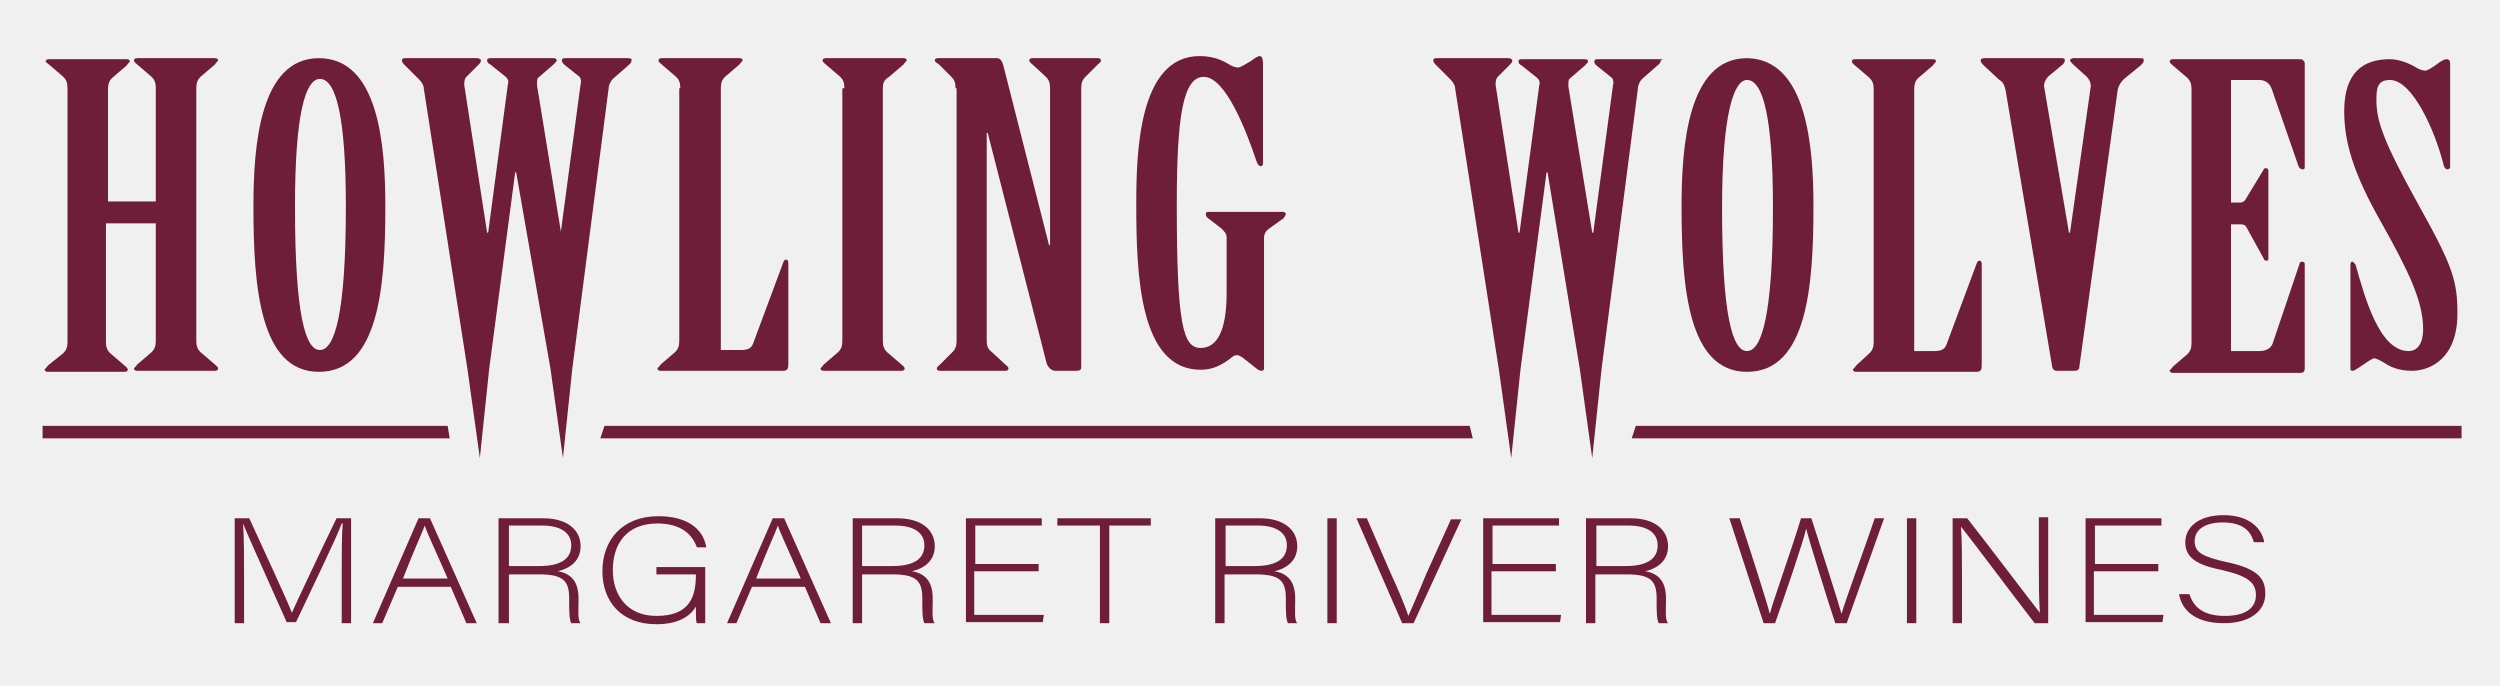
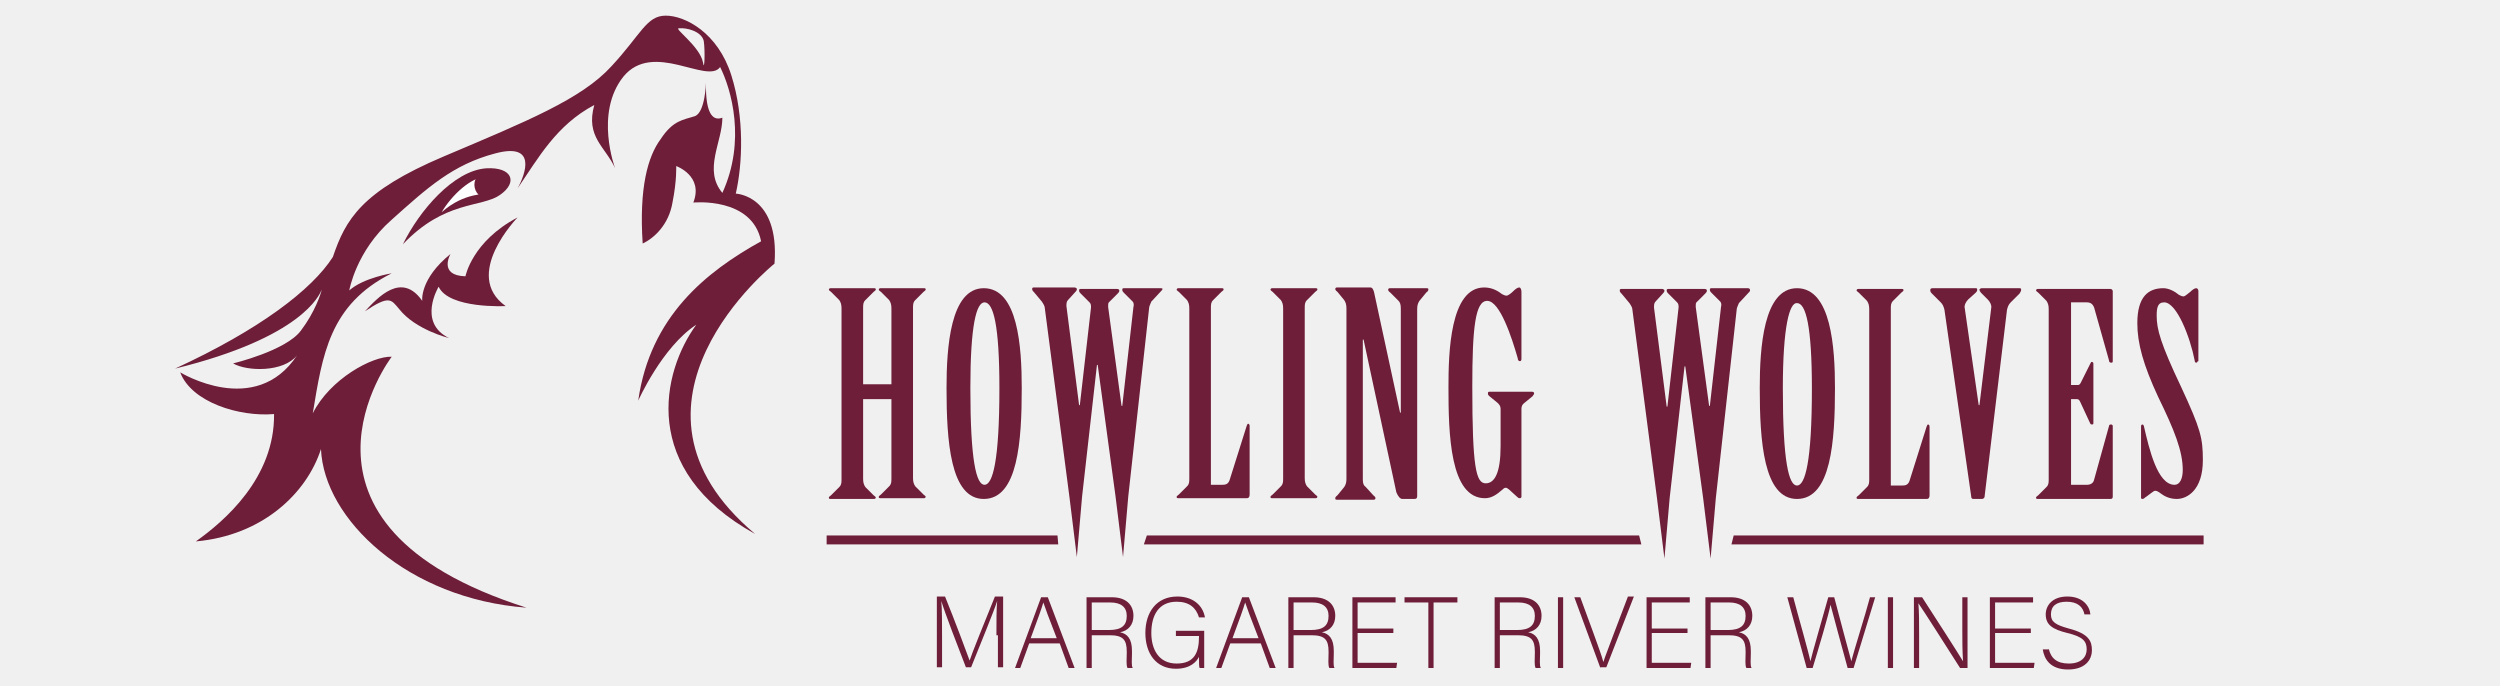
- <svg xmlns="http://www.w3.org/2000/svg" version="1.1" id="Layer_1" x="0px" y="0px" viewBox="0 0 240.7 66" style="enable-background:new 0 0 240.7 66;" xml:space="preserve">
+ <svg xmlns="http://www.w3.org/2000/svg" version="1.1" id="Layer_1" x="0px" y="0px" viewBox="0 0 335.7 92.1" style="enable-background:new 0 0 335.7 92.1;" xml:space="preserve">
  <style type="text/css">
	.st0{fill:#6E1E39;}
+ 	.st1{fill:#FFFFFF;}
</style>
  <g>
    <g>
-       <path class="st0" d="M32.9,55.3c0-2,0-3.9,0.1-4.9h-0.1c-0.5,1.4-2.9,6.3-4.4,9.5h-0.9c-1.1-2.5-3.6-8-4.2-9.5h0    c0.1,1.2,0.1,3.5,0.1,5.2V60h-0.9V49.9h1.4c1.6,3.5,3.7,8,4.1,9.1h0c0.3-0.7,2.7-5.8,4.3-9.1h1.4V60h-0.9V55.3z" />
-       <path class="st0" d="M38.3,56.5L36.8,60h-0.9l4.4-10.1h1.1L45.9,60h-1l-1.5-3.5H38.3z M43.1,55.7c-1.3-3-2-4.4-2.2-5.1h0    c-0.3,0.8-1.1,2.5-2.1,5.1H43.1z" />
-       <path class="st0" d="M49,55.2V60H48V49.9h4.3c2.3,0,3.6,1.1,3.6,2.7c0,1.3-0.9,2.1-2.2,2.4c1.2,0.2,2,0.9,2,2.6v0.4    c0,0.7-0.1,1.7,0.2,2h-0.9c-0.2-0.4-0.2-1.2-0.2-2.1v-0.3c0-1.7-0.6-2.3-2.9-2.3H49z M49,54.5h2.9c2.1,0,3.1-0.7,3.1-2    c0-1.2-1-1.9-2.8-1.9H49V54.5z" />
-       <path class="st0" d="M67.9,60h-0.8c-0.1-0.1-0.1-0.6-0.1-1.6c-0.4,0.7-1.4,1.7-3.8,1.7c-3.4,0-5.2-2.2-5.2-5.1    c0-3,1.9-5.3,5.4-5.3c2.6,0,4.3,1.1,4.6,3h-0.9c-0.5-1.4-1.7-2.3-3.8-2.3c-3,0-4.3,2-4.3,4.5c0,2.3,1.3,4.4,4.2,4.4    c3,0,3.8-1.6,3.8-3.9v-0.1h-3.8v-0.7h4.7V60z" />
-       <path class="st0" d="M72.4,56.5L70.9,60H70l4.4-10.1h1.1L80,60h-1l-1.5-3.5H72.4z M77.1,55.7c-1.3-3-2-4.4-2.2-5.1h0    c-0.3,0.8-1.1,2.5-2.1,5.1H77.1z" />
-       <path class="st0" d="M83,55.2V60h-0.9V49.9h4.3c2.3,0,3.6,1.1,3.6,2.7c0,1.3-0.9,2.1-2.2,2.4c1.2,0.2,2,0.9,2,2.6v0.4    c0,0.7-0.1,1.7,0.2,2H89c-0.2-0.4-0.2-1.2-0.2-2.1v-0.3c0-1.7-0.6-2.3-2.9-2.3H83z M83,54.5h2.9c2.1,0,3.1-0.7,3.1-2    c0-1.2-1-1.9-2.8-1.9H83V54.5z" />
-       <path class="st0" d="M99.9,55h-6.1v4.2h6.7l-0.1,0.7h-7.4V49.9h7.3v0.7h-6.4v3.7h6.1V55z" />
-       <path class="st0" d="M105.8,50.6h-4v-0.7h9v0.7h-4V60h-0.9V50.6z" />
-       <path class="st0" d="M117.9,55.2V60H117V49.9h4.3c2.3,0,3.6,1.1,3.6,2.7c0,1.3-0.9,2.1-2.2,2.4c1.2,0.2,2,0.9,2,2.6v0.4    c0,0.7-0.1,1.7,0.2,2h-0.9c-0.2-0.4-0.2-1.2-0.2-2.1v-0.3c0-1.7-0.6-2.3-2.9-2.3H117.9z M117.9,54.5h2.9c2.1,0,3.1-0.7,3.1-2    c0-1.2-1-1.9-2.8-1.9h-3.1V54.5z" />
-       <path class="st0" d="M128.7,49.9V60h-0.9V49.9H128.7z" />
-       <path class="st0" d="M135,60l-4.4-10.1h1l2.3,5.3c0.7,1.5,1.4,3.2,1.7,4.1h0c0.3-0.7,1.1-2.5,1.7-4l2.4-5.3h1L136.1,60H135z" />
-       <path class="st0" d="M149.7,55h-6.1v4.2h6.7l-0.1,0.7h-7.4V49.9h7.3v0.7h-6.4v3.7h6.1V55z" />
-       <path class="st0" d="M153.6,55.2V60h-0.9V49.9h4.3c2.3,0,3.6,1.1,3.6,2.7c0,1.3-0.9,2.1-2.2,2.4c1.2,0.2,2,0.9,2,2.6v0.4    c0,0.7-0.1,1.7,0.2,2h-0.9c-0.2-0.4-0.2-1.2-0.2-2.1v-0.3c0-1.7-0.6-2.3-2.9-2.3H153.6z M153.6,54.5h2.9c2.1,0,3.1-0.7,3.1-2    c0-1.2-1-1.9-2.8-1.9h-3.1V54.5z" />
-       <path class="st0" d="M169.8,60l-3.3-10.1h1c0.8,2.4,2.6,8,2.9,9.2h0c0.2-0.9,2.2-6.5,3-9.2h1c0.8,2.5,2.7,8.4,2.9,9.2h0    c0.4-1.4,2.4-6.8,3.2-9.2h0.9L177.8,60h-1.1c-0.8-2.4-2.6-8.2-2.8-9.1h0c-0.3,1.3-2.1,6.6-3,9.1H169.8z" />
-       <path class="st0" d="M184.5,49.9V60h-0.9V49.9H184.5z" />
-       <path class="st0" d="M188,60V49.9h1.4c1.9,2.4,6.2,8.1,7,9.1h0c-0.1-1.5-0.1-2.9-0.1-4.6v-4.6h0.9V60h-1.3    c-1.8-2.3-6.2-8.2-7.1-9.3h0c0.1,1.3,0.1,2.8,0.1,4.6V60H188z" />
-       <path class="st0" d="M207.7,55h-6.1v4.2h6.7l-0.1,0.7h-7.4V49.9h7.3v0.7h-6.4v3.7h6.1V55z" />
-       <path class="st0" d="M210.8,57.2c0.4,1.3,1.4,2.1,3.4,2.1c2.2,0,3-0.9,3-2c0-1.1-0.6-1.8-3.2-2.4c-2.5-0.5-3.6-1.2-3.6-2.7    c0-1.3,1.1-2.6,3.7-2.6c2.6,0,3.7,1.4,3.9,2.6h-1c-0.3-1.1-1.1-1.9-3-1.9c-1.7,0-2.7,0.7-2.7,1.8c0,1.1,0.8,1.5,3,2    c3.4,0.7,3.8,1.8,3.8,3.1c0,1.5-1.3,2.8-4,2.8c-3,0-4.1-1.5-4.3-2.8H210.8z" />
+       <g>
+         <path class="st0" d="M133.8,85.3c0-1.9,0-3.6,0.1-4.6h0c-0.4,1.3-2.3,5.9-3.5,8.9h-0.7c-0.9-2.3-2.9-7.5-3.3-8.9h0     c0.1,1.1,0.1,3.3,0.1,4.9v4h-0.7v-9.5h1.1c1.3,3.2,2.9,7.5,3.3,8.6h0c0.2-0.7,2.1-5.4,3.4-8.6h1.1v9.5h-0.7V85.3z" />
+         <path class="st0" d="M138.2,86.4l-1.2,3.3h-0.7l3.5-9.5h0.9l3.6,9.5h-0.8l-1.2-3.3H138.2z M141.9,85.7c-1.1-2.8-1.6-4.2-1.8-4.8     h0c-0.2,0.7-0.8,2.4-1.7,4.8H141.9z" />
+         <path class="st0" d="M146.6,85.3v4.4h-0.7v-9.5h3.4c1.9,0,2.9,1,2.9,2.5c0,1.2-0.7,2-1.8,2.2c1,0.2,1.6,0.9,1.6,2.5v0.4     c0,0.7-0.1,1.6,0.1,1.9h-0.7c-0.2-0.4-0.1-1.2-0.1-2v-0.2c0-1.6-0.5-2.2-2.3-2.2H146.6z M146.6,84.6h2.3c1.7,0,2.4-0.6,2.4-1.9     c0-1.2-0.8-1.8-2.2-1.8h-2.5V84.6z" />
+         <path class="st0" d="M161.7,89.7h-0.6c-0.1-0.1-0.1-0.6-0.1-1.5c-0.3,0.6-1.1,1.6-3.1,1.6c-2.7,0-4.1-2.1-4.1-4.8     c0-2.8,1.5-4.9,4.3-4.9c2,0,3.4,1.1,3.7,2.8H161c-0.4-1.3-1.3-2.1-3-2.1c-2.4,0-3.4,1.8-3.4,4.2c0,2.2,1,4.1,3.4,4.1     c2.4,0,3-1.5,3-3.6v-0.1h-3.1v-0.7h3.8V89.7z" />
+         <path class="st0" d="M165.2,86.4l-1.2,3.3h-0.7l3.5-9.5h0.9l3.6,9.5h-0.8l-1.2-3.3H165.2z M169,85.7c-1.1-2.8-1.6-4.2-1.8-4.8h0     c-0.2,0.7-0.8,2.4-1.7,4.8H169z" />
+         <path class="st0" d="M173.7,85.3v4.4h-0.7v-9.5h3.4c1.9,0,2.9,1,2.9,2.5c0,1.2-0.7,2-1.8,2.2c1,0.2,1.6,0.9,1.6,2.5v0.4     c0,0.7-0.1,1.6,0.1,1.9h-0.7c-0.2-0.4-0.1-1.2-0.1-2v-0.2c0-1.6-0.5-2.2-2.3-2.2H173.7z M173.7,84.6h2.3c1.7,0,2.4-0.6,2.4-1.9     c0-1.2-0.8-1.8-2.2-1.8h-2.5V84.6z" />
+         <path class="st0" d="M187.1,85h-4.8v4h5.3l-0.1,0.7h-5.9v-9.5h5.8v0.7h-5.1v3.5h4.8V85z" />
+         <path class="st0" d="M191.8,80.9h-3.2v-0.7h7.1v0.7h-3.2v8.8h-0.7V80.9z" />
+         <path class="st0" d="M201.4,85.3v4.4h-0.7v-9.5h3.4c1.9,0,2.9,1,2.9,2.5c0,1.2-0.7,2-1.8,2.2c1,0.2,1.6,0.9,1.6,2.5v0.4     c0,0.7-0.1,1.6,0.1,1.9h-0.7c-0.2-0.4-0.1-1.2-0.1-2v-0.2c0-1.6-0.5-2.2-2.3-2.2H201.4z M201.4,84.6h2.3c1.7,0,2.4-0.6,2.4-1.9     c0-1.2-0.8-1.8-2.2-1.8h-2.5V84.6z" />
+         <path class="st0" d="M209.9,80.2v9.5h-0.7v-9.5H209.9z" />
+         <path class="st0" d="M214.9,89.7l-3.5-9.5h0.8l1.8,4.9c0.5,1.4,1.1,3,1.3,3.8h0c0.2-0.7,0.9-2.4,1.4-3.8l1.9-5h0.8l-3.7,9.5     H214.9z" />
+         <path class="st0" d="M226.6,85h-4.8v4h5.3l-0.1,0.7h-5.9v-9.5h5.8v0.7h-5.1v3.5h4.8V85z" />
+         <path class="st0" d="M229.7,85.3v4.4h-0.7v-9.5h3.4c1.9,0,2.9,1,2.9,2.5c0,1.2-0.7,2-1.8,2.2c1,0.2,1.6,0.9,1.6,2.5v0.4     c0,0.7-0.1,1.6,0.1,1.9h-0.7c-0.2-0.4-0.1-1.2-0.1-2v-0.2c0-1.6-0.5-2.2-2.3-2.2H229.7z M229.7,84.6h2.3c1.7,0,2.4-0.6,2.4-1.9     c0-1.2-0.8-1.8-2.2-1.8h-2.5V84.6z" />
+         <path class="st0" d="M242.6,89.7l-2.6-9.5h0.8c0.6,2.3,2.1,7.5,2.3,8.6h0c0.2-0.9,1.7-6.1,2.4-8.6h0.8c0.6,2.3,2.1,7.9,2.3,8.6h0     c0.3-1.3,1.9-6.3,2.5-8.6h0.7l-2.9,9.5h-0.8c-0.6-2.2-2.1-7.7-2.3-8.5h0c-0.2,1.2-1.7,6.2-2.4,8.5H242.6z" />
+         <path class="st0" d="M254.2,80.2v9.5h-0.7v-9.5H254.2z" />
+         <path class="st0" d="M257,89.7v-9.5h1.1c1.5,2.3,4.9,7.6,5.5,8.6h0c-0.1-1.4-0.1-2.8-0.1-4.3v-4.3h0.7v9.5h-1     c-1.4-2.2-4.9-7.7-5.6-8.7h0c0.1,1.2,0.1,2.6,0.1,4.3v4.4H257z" />
+         <path class="st0" d="M272.7,85h-4.8v4h5.3l-0.1,0.7h-5.9v-9.5h5.8v0.7h-5.1v3.5h4.8V85z" />
+         <path class="st0" d="M275.1,87.1c0.3,1.3,1.1,2,2.7,2c1.7,0,2.4-0.9,2.4-1.9c0-1.1-0.5-1.7-2.6-2.2c-2-0.5-2.9-1.1-2.9-2.5     c0-1.2,0.9-2.4,2.9-2.4c2.1,0,3,1.3,3.1,2.4h-0.8c-0.2-1-0.9-1.7-2.4-1.7c-1.4,0-2.1,0.6-2.1,1.7c0,1,0.6,1.4,2.4,1.9     c2.7,0.7,3.1,1.7,3.1,2.9c0,1.4-1,2.6-3.2,2.6c-2.4,0-3.2-1.4-3.4-2.7H275.1z" />
+       </g>
+       <polygon class="st0" points="142.1,73.1 111,73.1 111,71.9 142,71.9   " />
+       <polygon class="st0" points="232.5,73.1 295.9,73.1 295.9,71.9 232.8,71.9   " />
+       <polygon class="st0" points="153.6,73.1 220.4,73.1 220.1,71.9 154,71.9   " />
+       <g>
+         <path class="st0" d="M119.7,51.6V41.4c0-0.5-0.1-0.8-0.3-1.1l-1.1-1.1c-0.1-0.1-0.3-0.2-0.3-0.3c0-0.1,0.1-0.2,0.2-0.2h5.9     c0.2,0,0.2,0.1,0.2,0.2c0,0.1-0.2,0.2-0.3,0.3l-1.1,1.1c-0.3,0.3-0.3,0.6-0.3,1.1v22.8c0,0.5,0.1,0.8,0.3,1.1l1.1,1.1     c0.1,0.1,0.3,0.2,0.3,0.3c0,0.1-0.1,0.2-0.2,0.2h-5.9c-0.2,0-0.2-0.1-0.2-0.2c0-0.1,0.2-0.2,0.3-0.3l1.1-1.1     c0.3-0.3,0.3-0.6,0.3-1.1V53.6h-3.8v10.7c0,0.5,0.1,0.8,0.3,1.1l1.1,1.1c0.1,0.1,0.3,0.2,0.3,0.3c0,0.1-0.1,0.2-0.2,0.2h-5.9     c-0.2,0-0.2-0.1-0.2-0.2c0-0.1,0.2-0.2,0.3-0.3l1.1-1.1c0.3-0.3,0.3-0.6,0.3-1.1V41.4c0-0.5-0.1-0.8-0.3-1.1l-1.1-1.1     c-0.1-0.1-0.3-0.2-0.3-0.3c0-0.1,0.1-0.2,0.2-0.2h5.9c0.2,0,0.2,0.1,0.2,0.2c0,0.1-0.2,0.2-0.3,0.3l-1.1,1.1     c-0.3,0.3-0.3,0.6-0.3,1.1v10.2H119.7z" />
+         <path class="st0" d="M137.2,52.1c0,7.1-0.5,14.9-5.1,14.9c-4.5,0-5-7.8-5-14.9c0-5.4,0.5-13.4,5-13.4     C136.7,38.7,137.2,46.6,137.2,52.1z M130.3,52.1c0,9.8,0.8,13,1.9,13c1.1,0,2-3.2,2-13c0-8.4-0.8-11.5-2-11.5     C131.1,40.6,130.3,43.7,130.3,52.1z" />
+         <path class="st0" d="M155.8,38.7H151c-0.2,0-0.3,0-0.3,0.2c0,0.2,0.1,0.3,0.2,0.4l1.2,1.2c0.1,0.1,0.2,0.4,0.1,0.7l-1.5,13.3     h-0.1l-1.8-13.3c0-0.3,0-0.5,0.1-0.6l1.2-1.2c0.2-0.2,0.2-0.3,0.2-0.4c0-0.1-0.1-0.2-0.3-0.2h-4.8c-0.2,0-0.3,0-0.3,0.2     c0,0.2,0.1,0.3,0.2,0.4l1.2,1.2c0.2,0.2,0.2,0.4,0.2,0.7L145,54.4h-0.1l-1.7-13.3c0-0.3,0-0.6,0.2-0.8l1-1.1     c0.2-0.2,0.2-0.3,0.2-0.4c0-0.1-0.2-0.2-0.3-0.2h-5.4c-0.2,0-0.3,0-0.3,0.2c0,0.2,0.1,0.3,0.3,0.5l1,1.2c0.2,0.3,0.4,0.6,0.4,0.9     l3.3,25.3l1,8.1l0.7-8.1l2-17.7h0.1l2.4,17.7l1,8.1l0.7-8.1l2.8-25.3c0-0.3,0.2-0.6,0.3-0.9l1.3-1.4c0.1-0.1,0.2-0.2,0.2-0.3     C156.1,38.7,156,38.7,155.8,38.7z" />
+         <path class="st0" d="M159.7,41.4c0-0.5-0.1-0.8-0.3-1.1l-1.1-1.1c-0.1-0.1-0.3-0.2-0.3-0.3c0-0.1,0.1-0.2,0.2-0.2h5.9     c0.2,0,0.2,0.1,0.2,0.2c0,0.1-0.2,0.2-0.3,0.3l-1.1,1.1c-0.3,0.3-0.3,0.6-0.3,1.1v23.7h1.5c0.5,0,0.8-0.1,1-0.6l2.3-7.3     c0.1-0.2,0.1-0.3,0.2-0.3c0.1,0,0.2,0.1,0.2,0.3v9.2c0,0.3-0.1,0.5-0.4,0.5h-9.2c-0.2,0-0.2-0.1-0.2-0.2c0-0.1,0.2-0.2,0.3-0.3     l1.1-1.1c0.3-0.3,0.3-0.6,0.3-1.1V41.4z" />
+         <path class="st0" d="M172.3,41.4c0-0.5-0.1-0.8-0.3-1.1l-1.1-1.1c-0.1-0.1-0.3-0.2-0.3-0.3c0-0.1,0.1-0.2,0.2-0.2h5.9     c0.2,0,0.2,0.1,0.2,0.2c0,0.1-0.2,0.2-0.3,0.3l-1.1,1.1c-0.3,0.3-0.3,0.6-0.3,1.1v22.8c0,0.5,0.1,0.8,0.3,1.1l1.1,1.1     c0.1,0.1,0.3,0.2,0.3,0.3c0,0.1-0.1,0.2-0.2,0.2h-5.9c-0.2,0-0.2-0.1-0.2-0.2c0-0.1,0.2-0.2,0.3-0.3l1.1-1.1     c0.3-0.3,0.3-0.6,0.3-1.1V41.4z" />
+         <path class="st0" d="M180.8,41.4c0-0.5-0.1-0.8-0.3-1.1l-0.9-1.1c-0.1-0.1-0.3-0.2-0.3-0.4c0-0.1,0.1-0.2,0.2-0.2h4.5     c0.3,0,0.4,0.3,0.5,0.6l3.5,16.2h0.1V41.4c0-0.5-0.1-0.8-0.3-1l-1.1-1.1c-0.1-0.1-0.3-0.2-0.3-0.4c0-0.1,0.1-0.2,0.2-0.2h5     c0.2,0,0.2,0.1,0.2,0.2c0,0.2-0.2,0.3-0.3,0.4l-0.9,1.1c-0.2,0.3-0.3,0.6-0.3,1.1v25.1c0,0.3-0.1,0.4-0.4,0.4h-1.6     c-0.3,0-0.6-0.4-0.8-0.9l-4.4-20.5H183v18.8c0,0.5,0.1,0.8,0.4,1l1,1.1c0.1,0.1,0.3,0.2,0.3,0.4c0,0.1-0.1,0.2-0.2,0.2h-5     c-0.2,0-0.2-0.1-0.2-0.2c0-0.2,0.2-0.3,0.3-0.4l0.9-1.1c0.2-0.3,0.3-0.6,0.3-1.1V41.4z" />
+         <path class="st0" d="M201.5,54.9c0-0.4-0.2-0.6-0.4-0.8l-1.1-0.9c-0.2-0.2-0.2-0.2-0.2-0.4c0-0.2,0.1-0.2,0.3-0.2h5.6     c0.2,0,0.3,0.1,0.3,0.2c0,0.2-0.1,0.2-0.2,0.4l-1.1,0.9c-0.3,0.2-0.4,0.5-0.4,0.8v11.8c0,0.1-0.1,0.2-0.2,0.2     c-0.2,0-0.3-0.1-0.4-0.2l-1.1-1c-0.2-0.1-0.2-0.2-0.4-0.2c-0.1,0-0.2,0-0.4,0.2c-0.8,0.7-1.5,1.2-2.4,1.2     c-4.7,0-4.9-8.6-4.9-14.9c0-4.6,0.2-13.4,4.8-13.4c1.2,0,2,0.6,2.4,0.9c0.2,0.1,0.4,0.2,0.6,0.2c0.2,0,0.6-0.3,0.9-0.6     c0.3-0.3,0.6-0.5,0.8-0.5c0.2,0,0.3,0.3,0.3,0.6v9c0,0.2-0.1,0.3-0.2,0.3c-0.2,0-0.3-0.2-0.3-0.4c-0.8-2.8-2.4-7.7-4.1-7.7     c-1.6,0-2,3.6-2,11.5c0,10.9,0.5,13,1.8,13c1.2,0,2-1.4,2-5V54.9z" />
+         <path class="st0" d="M246.4,52.1c0,7.1-0.5,14.9-5.1,14.9c-4.5,0-5-7.8-5-14.9c0-5.4,0.5-13.4,5-13.4     C245.9,38.7,246.4,46.7,246.4,52.1z M239.4,52.2c0,9.8,0.8,13,1.9,13c1.1,0,2-3.2,2-13c0-8.4-0.8-11.5-2-11.5     C240.3,40.6,239.4,43.8,239.4,52.2z" />
+         <path class="st0" d="M251,41.5c0-0.5-0.1-0.8-0.3-1.1l-1.1-1.1c-0.1-0.1-0.3-0.2-0.3-0.3c0-0.1,0.1-0.2,0.2-0.2h5.9     c0.2,0,0.2,0.1,0.2,0.2c0,0.1-0.2,0.2-0.3,0.3l-1.1,1.1c-0.3,0.3-0.3,0.6-0.3,1.1v23.7h1.5c0.5,0,0.8-0.1,1-0.6l2.3-7.3     c0.1-0.2,0.1-0.3,0.2-0.3c0.1,0,0.2,0.1,0.2,0.3v9.2c0,0.3-0.1,0.5-0.4,0.5h-9.2c-0.2,0-0.2-0.1-0.2-0.2c0-0.1,0.2-0.2,0.3-0.3     l1.1-1.1c0.3-0.3,0.3-0.6,0.3-1.1V41.5z" />
+         <path class="st0" d="M261.1,41.6c-0.1-0.4-0.2-0.7-0.5-1l-1.2-1.2c-0.2-0.2-0.2-0.3-0.2-0.5c0-0.1,0.1-0.2,0.3-0.2h5.8     c0.1,0,0.2,0,0.2,0.2c0,0.2-0.1,0.3-0.2,0.4l-1,0.9c-0.3,0.3-0.5,0.7-0.5,1l1.9,13.2h0.1l1.6-13.2c0-0.3-0.2-0.7-0.5-1l-0.9-0.9     c-0.1-0.1-0.2-0.3-0.2-0.4c0-0.1,0.2-0.2,0.3-0.2h5c0.2,0,0.3,0,0.3,0.2c0,0.2-0.1,0.3-0.2,0.5l-1.2,1.2c-0.3,0.3-0.4,0.6-0.5,1     l-3,25c0,0.3-0.2,0.4-0.4,0.4H265c-0.2,0-0.3-0.1-0.3-0.3L261.1,41.6z" />
+         <path class="st0" d="M278.2,51.7h0.8c0.2,0,0.3-0.1,0.4-0.3l1.3-2.6c0.1-0.2,0.1-0.2,0.2-0.2c0.1,0,0.2,0.1,0.2,0.2v8     c0,0.1,0,0.2-0.2,0.2c-0.2,0-0.2-0.1-0.3-0.3l-1.3-2.8c-0.1-0.2-0.2-0.3-0.4-0.3h-0.8v11.5h2.1c0.5,0,0.9-0.2,1-0.7l2-7.2     c0-0.2,0.2-0.2,0.3-0.2c0.1,0,0.2,0.1,0.2,0.2v9.5c0,0.2-0.1,0.3-0.3,0.3h-9.8c-0.2,0-0.2-0.1-0.2-0.2c0-0.1,0.2-0.2,0.3-0.3     l1.1-1.1c0.3-0.3,0.3-0.6,0.3-1.1V41.5c0-0.5-0.1-0.8-0.3-1.1l-1.1-1.1c-0.1-0.1-0.3-0.2-0.3-0.3c0-0.1,0.1-0.2,0.2-0.2h9.8     c0.2,0,0.3,0.2,0.3,0.3v9.4c0,0.2-0.1,0.2-0.2,0.2c-0.2,0-0.3-0.1-0.3-0.3l-2-7.1c-0.2-0.5-0.5-0.7-1-0.7h-2.1V51.7z" />
+         <path class="st0" d="M295.1,48.5c0,0.1-0.1,0.2-0.2,0.2c-0.1,0-0.2-0.1-0.2-0.3c-0.6-3.1-2.4-7.8-4.1-7.8c-0.9,0-1,0.8-1,1.8     c0,1.8,0.5,3.7,3.3,9.6c2.6,5.6,2.9,6.8,2.9,9.8c0,4-2.1,5.2-3.5,5.2c-1,0-1.7-0.4-2.1-0.7c-0.4-0.3-0.6-0.4-0.8-0.4     c-0.2,0-0.5,0.3-1.2,0.8c-0.2,0.1-0.3,0.3-0.5,0.3c-0.2,0-0.2-0.1-0.2-0.2v-9.5c0-0.1,0-0.3,0.2-0.3c0.1,0,0.2,0.2,0.2,0.3     c0.7,3,1.8,7.8,4.1,7.8c0.7,0,1.1-0.8,1.1-2c0-2.5-1.1-5.3-3.3-9.8c-2-4.3-2.8-7.2-2.8-9.9c0-3.6,1.5-4.7,3.5-4.7     c0.7,0,1.5,0.4,2.1,0.9c0.2,0.1,0.4,0.2,0.6,0.2s0.5-0.3,0.9-0.6c0.3-0.3,0.6-0.5,0.8-0.5c0.2,0,0.3,0.2,0.3,0.4V48.5z" />
+         <path class="st0" d="M234.7,38.7h-4.8c-0.2,0-0.3,0-0.3,0.2c0,0.2,0.1,0.3,0.2,0.4l1.2,1.2c0.1,0.1,0.2,0.4,0.1,0.7l-1.5,13.3     h-0.1l-1.8-13.3c0-0.3,0-0.5,0.1-0.6l1.2-1.2c0.2-0.2,0.2-0.3,0.2-0.4c0-0.1-0.1-0.2-0.3-0.2h-4.8c-0.2,0-0.3,0-0.3,0.2     c0,0.2,0.1,0.3,0.2,0.4l1.2,1.2c0.2,0.2,0.2,0.4,0.2,0.7l-1.5,13.3h-0.1l-1.7-13.3c0-0.3,0-0.6,0.2-0.8l1-1.1     c0.2-0.2,0.2-0.3,0.2-0.4c0-0.1-0.2-0.2-0.3-0.2h-5.4c-0.2,0-0.3,0-0.3,0.2c0,0.2,0.1,0.3,0.3,0.5l1,1.2c0.2,0.3,0.4,0.6,0.4,0.9     l3.3,25.3l1,8.1l0.7-8.1l2-17.7h0.1l2.4,17.7l1,8.1l0.7-8.1l2.8-25.3c0-0.3,0.2-0.6,0.3-0.9l1.3-1.4c0.1-0.1,0.2-0.2,0.2-0.3     C235,38.8,234.9,38.7,234.7,38.7z" />
+       </g>
    </g>
-     <polygon class="st0" points="43.3,42.2 4.1,42.2 4.1,41 43.1,41  " />
-     <polygon class="st0" points="157.1,42.2 237,42.2 237,41 157.5,41  " />
-     <polygon class="st0" points="57.8,42.2 141.8,42.2 141.5,41 58.2,41  " />
    <g>
-       <path class="st0" d="M15,19.4V8.5c0-0.5-0.1-0.8-0.4-1.1l-1.4-1.2c-0.1-0.1-0.3-0.2-0.3-0.4c0-0.1,0.1-0.2,0.3-0.2h7.5    c0.2,0,0.3,0.1,0.3,0.2c0,0.1-0.2,0.2-0.3,0.4l-1.4,1.2c-0.3,0.3-0.4,0.6-0.4,1.1v24.3c0,0.5,0.1,0.8,0.4,1.1l1.4,1.2    c0.1,0.1,0.3,0.2,0.3,0.4c0,0.1-0.1,0.2-0.3,0.2h-7.5c-0.2,0-0.3-0.1-0.3-0.2c0-0.1,0.2-0.2,0.3-0.4l1.4-1.2    c0.3-0.3,0.4-0.6,0.4-1.1V21.5h-4.8v11.4c0,0.5,0.1,0.8,0.4,1.1l1.4,1.2c0.1,0.1,0.3,0.2,0.3,0.4c0,0.1-0.1,0.2-0.3,0.2H4.6    c-0.2,0-0.3-0.1-0.3-0.2c0-0.1,0.2-0.2,0.3-0.4L6.1,34c0.3-0.3,0.4-0.6,0.4-1.1V8.5c0-0.5-0.1-0.8-0.4-1.1L4.7,6.2    C4.6,6.1,4.4,6,4.4,5.9c0-0.1,0.1-0.2,0.3-0.2h7.5c0.2,0,0.3,0.1,0.3,0.2c0,0.1-0.2,0.2-0.3,0.4l-1.4,1.2    c-0.3,0.3-0.4,0.6-0.4,1.1v10.8H15z" />
-       <path class="st0" d="M37.1,19.9c0,7.6-0.6,15.9-6.4,15.9c-5.7,0-6.3-8.3-6.3-15.9c0-5.8,0.6-14.3,6.3-14.3    C36.5,5.6,37.1,14.1,37.1,19.9z M28.4,19.9c0,10.4,1,13.8,2.4,13.8c1.4,0,2.5-3.4,2.5-13.8c0-8.9-1-12.3-2.5-12.3    C29.4,7.6,28.4,11,28.4,19.9z" />
-       <path class="st0" d="M60.5,5.6h-6c-0.2,0-0.4,0-0.4,0.2c0,0.2,0.1,0.3,0.2,0.4l1.5,1.2c0.1,0.1,0.2,0.4,0.1,0.7l-1.9,14.2H54    L51.7,8.2c0-0.3,0-0.6,0.1-0.7l1.5-1.3c0.2-0.2,0.3-0.3,0.3-0.4c0-0.1-0.1-0.2-0.3-0.2h-6c-0.2,0-0.4,0-0.4,0.2    c0,0.2,0.1,0.3,0.3,0.4l1.5,1.2c0.2,0.2,0.3,0.4,0.2,0.7L47,22.4h-0.1L44.7,8.2c0-0.3,0-0.6,0.2-0.8l1.2-1.2    c0.2-0.2,0.2-0.3,0.2-0.4c0-0.1-0.2-0.2-0.4-0.2h-6.8c-0.2,0-0.4,0-0.4,0.2c0,0.2,0.1,0.3,0.3,0.5l1.3,1.3    c0.3,0.3,0.5,0.6,0.5,0.9l4.2,27l1.2,8.6l0.9-8.6l2.5-18.9h0.1L53,35.5l1.2,8.6l0.9-8.6l3.5-27c0-0.3,0.2-0.7,0.4-0.9l1.6-1.4    c0.1-0.1,0.2-0.2,0.2-0.4C60.9,5.7,60.7,5.6,60.5,5.6z" />
-       <path class="st0" d="M65.5,8.5c0-0.5-0.1-0.8-0.4-1.1l-1.4-1.2c-0.1-0.1-0.3-0.2-0.3-0.4c0-0.1,0.1-0.2,0.3-0.2h7.5    c0.2,0,0.3,0.1,0.3,0.2c0,0.1-0.2,0.2-0.3,0.4l-1.4,1.2c-0.3,0.3-0.4,0.6-0.4,1.1v25.2h1.9c0.6,0,1-0.1,1.2-0.6l2.9-7.8    c0.1-0.2,0.1-0.3,0.3-0.3c0.1,0,0.2,0.1,0.2,0.3v9.8c0,0.4-0.1,0.6-0.5,0.6H63.6c-0.2,0-0.3-0.1-0.3-0.2c0-0.1,0.2-0.2,0.3-0.4    l1.4-1.2c0.3-0.3,0.4-0.6,0.4-1.1V8.5z" />
-       <path class="st0" d="M81.3,8.5c0-0.5-0.1-0.8-0.4-1.1l-1.4-1.2c-0.1-0.1-0.3-0.2-0.3-0.4c0-0.1,0.1-0.2,0.3-0.2h7.5    c0.2,0,0.3,0.1,0.3,0.2c0,0.1-0.2,0.2-0.3,0.4l-1.4,1.2C85.1,7.7,85,8,85,8.5v24.3c0,0.5,0.1,0.8,0.4,1.1l1.4,1.2    c0.1,0.1,0.3,0.2,0.3,0.4c0,0.1-0.1,0.2-0.3,0.2h-7.5c-0.2,0-0.3-0.1-0.3-0.2c0-0.1,0.2-0.2,0.3-0.4l1.4-1.2    c0.3-0.3,0.4-0.6,0.4-1.1V8.5z" />
-       <path class="st0" d="M92,8.5c0-0.5-0.1-0.8-0.4-1.1l-1.2-1.2C90.3,6.1,90,6,90,5.8c0-0.1,0.1-0.2,0.3-0.2H96    c0.3,0,0.5,0.3,0.6,0.7l4.4,17.3h0.1V8.5c0-0.5-0.1-0.8-0.4-1.1l-1.3-1.2c-0.1-0.1-0.3-0.2-0.3-0.4c0-0.1,0.1-0.2,0.3-0.2h6.3    c0.2,0,0.3,0.1,0.3,0.2c0,0.2-0.2,0.3-0.3,0.4l-1.2,1.2c-0.3,0.3-0.4,0.6-0.4,1.1v26.8c0,0.3-0.1,0.4-0.5,0.4h-2    c-0.4,0-0.8-0.4-0.9-1l-5.6-21.9h-0.1v20c0,0.5,0.1,0.8,0.5,1.1l1.3,1.2c0.1,0.1,0.3,0.2,0.3,0.4c0,0.1-0.1,0.2-0.3,0.2h-6.3    c-0.2,0-0.3-0.1-0.3-0.2c0-0.2,0.2-0.3,0.3-0.4l1.2-1.2c0.3-0.3,0.4-0.6,0.4-1.1V8.5z" />
-       <path class="st0" d="M118.1,22.9c0-0.4-0.2-0.6-0.5-0.9l-1.3-1c-0.2-0.2-0.2-0.2-0.2-0.4s0.1-0.2,0.4-0.2h7c0.2,0,0.3,0.1,0.3,0.2    s-0.1,0.2-0.2,0.4l-1.4,1c-0.3,0.2-0.5,0.5-0.5,0.9v12.6c0,0.1-0.1,0.2-0.2,0.2c-0.2,0-0.4-0.1-0.5-0.2l-1.4-1.1    c-0.2-0.1-0.3-0.2-0.5-0.2c-0.1,0-0.3,0-0.5,0.2c-1,0.8-1.9,1.2-3,1.2c-5.9,0-6.2-9.2-6.2-15.9c0-4.9,0.2-14.3,6.1-14.3    c1.6,0,2.5,0.6,3,0.9c0.2,0.1,0.5,0.2,0.7,0.2c0.2,0,0.7-0.3,1.2-0.6c0.4-0.3,0.7-0.5,0.9-0.5c0.2,0,0.3,0.3,0.3,0.7v9.6    c0,0.2-0.1,0.3-0.2,0.3c-0.2,0-0.3-0.2-0.4-0.4c-1-3-3-8.2-5.1-8.2c-2,0-2.6,3.8-2.6,12.3c0,11.6,0.6,13.8,2.3,13.8    c1.5,0,2.5-1.5,2.5-5.3V22.9z" />
-       <path class="st0" d="M174.6,19.9c0,7.6-0.6,15.9-6.4,15.9c-5.7,0-6.3-8.3-6.3-15.9c0-5.8,0.6-14.3,6.3-14.3    C174,5.7,174.6,14.2,174.6,19.9z M165.8,20c0,10.4,1,13.8,2.4,13.8c1.4,0,2.5-3.4,2.5-13.8c0-8.9-1-12.3-2.5-12.3    C166.9,7.7,165.8,11.1,165.8,20z" />
-       <path class="st0" d="M180.4,8.6c0-0.5-0.1-0.8-0.4-1.1l-1.4-1.2c-0.1-0.1-0.3-0.2-0.3-0.4c0-0.1,0.1-0.2,0.3-0.2h7.5    c0.2,0,0.3,0.1,0.3,0.2c0,0.1-0.2,0.2-0.3,0.4l-1.4,1.2c-0.3,0.3-0.4,0.6-0.4,1.1v25.2h1.9c0.6,0,1-0.1,1.2-0.6l2.9-7.8    c0.1-0.2,0.1-0.3,0.3-0.3c0.1,0,0.2,0.1,0.2,0.3v9.8c0,0.4-0.1,0.6-0.5,0.6h-11.6c-0.2,0-0.3-0.1-0.3-0.2c0-0.1,0.2-0.2,0.3-0.4    L180,34c0.3-0.3,0.4-0.6,0.4-1.1V8.6z" />
-       <path class="st0" d="M193.1,8.7c-0.1-0.4-0.2-0.8-0.6-1L191,6.3c-0.2-0.2-0.3-0.3-0.3-0.5c0-0.1,0.1-0.2,0.4-0.2h7.4    c0.1,0,0.3,0,0.3,0.2c0,0.2-0.1,0.3-0.2,0.4l-1.2,1c-0.4,0.3-0.6,0.7-0.6,1.1l2.4,14.1h0.1l2-14.1c0-0.4-0.2-0.8-0.6-1.1l-1.1-1    c-0.1-0.1-0.3-0.3-0.3-0.4c0-0.1,0.2-0.2,0.3-0.2h6.4c0.3,0,0.4,0,0.4,0.2c0,0.2-0.1,0.3-0.3,0.5l-1.6,1.3c-0.3,0.3-0.5,0.6-0.6,1    l-3.7,26.7c0,0.3-0.2,0.4-0.5,0.4h-1.7c-0.2,0-0.3-0.1-0.4-0.3L193.1,8.7z" />
-       <path class="st0" d="M214.7,19.5h1c0.2,0,0.4-0.1,0.5-0.3l1.7-2.8c0.1-0.2,0.1-0.2,0.3-0.2c0.1,0,0.2,0.1,0.2,0.2v8.5    c0,0.1,0,0.2-0.2,0.2c-0.2,0-0.2-0.1-0.3-0.3l-1.6-2.9c-0.1-0.2-0.3-0.3-0.5-0.3h-1v12.2h2.7c0.6,0,1.1-0.2,1.3-0.7l2.6-7.7    c0-0.2,0.2-0.2,0.3-0.2c0.1,0,0.2,0.1,0.2,0.2v10.1c0,0.2-0.1,0.4-0.4,0.4h-12.3c-0.2,0-0.3-0.1-0.3-0.2c0-0.1,0.2-0.2,0.3-0.4    l1.4-1.2c0.3-0.3,0.4-0.6,0.4-1.1V8.6c0-0.5-0.1-0.8-0.4-1.1l-1.4-1.2c-0.1-0.1-0.3-0.2-0.3-0.4c0-0.1,0.1-0.2,0.3-0.2h12.3    c0.2,0,0.4,0.2,0.4,0.4v10c0,0.2-0.1,0.2-0.2,0.2c-0.2,0-0.3-0.1-0.4-0.3l-2.6-7.5c-0.2-0.5-0.6-0.8-1.2-0.8h-2.7V19.5z" />
-       <path class="st0" d="M235.9,16.1c0,0.1-0.1,0.2-0.3,0.2c-0.1,0-0.2-0.1-0.3-0.3c-0.8-3.3-3-8.3-5.2-8.3c-1.2,0-1.3,0.8-1.3,1.9    c0,2,0.6,3.9,4.1,10.2c3.3,5.9,3.7,7.3,3.7,10.4c0,4.3-2.6,5.5-4.4,5.5c-1.3,0-2.1-0.4-2.7-0.8c-0.5-0.3-0.8-0.4-0.9-0.4    c-0.2,0-0.6,0.3-1.5,0.9c-0.2,0.1-0.4,0.3-0.6,0.3c-0.2,0-0.2-0.1-0.2-0.2V25.5c0-0.1,0-0.3,0.2-0.3c0.1,0,0.2,0.2,0.3,0.3    c0.9,3.2,2.3,8.3,5.1,8.3c0.9,0,1.4-0.8,1.4-2.1c0-2.7-1.4-5.6-4.1-10.4c-2.6-4.6-3.5-7.6-3.5-10.6c0-3.8,1.9-5,4.4-5    c0.9,0,1.9,0.4,2.7,0.9c0.2,0.1,0.5,0.2,0.7,0.2s0.7-0.3,1.1-0.6c0.4-0.3,0.7-0.5,1-0.5c0.2,0,0.3,0.2,0.3,0.4V16.1z" />
-       <path class="st0" d="M159.9,5.7h-6c-0.2,0-0.4,0-0.4,0.2c0,0.2,0.1,0.3,0.2,0.4l1.5,1.2c0.1,0.1,0.2,0.4,0.1,0.7l-1.9,14.2h-0.1    L151,8.3c0-0.3,0-0.6,0.1-0.7l1.5-1.3c0.2-0.2,0.3-0.3,0.3-0.4c0-0.1-0.1-0.2-0.3-0.2h-6c-0.2,0-0.4,0-0.4,0.2    c0,0.2,0.1,0.3,0.3,0.4l1.5,1.2c0.2,0.2,0.3,0.4,0.2,0.7l-1.9,14.2h-0.1L144,8.2c0-0.3,0-0.6,0.2-0.8l1.2-1.2    c0.2-0.2,0.2-0.3,0.2-0.4c0-0.1-0.2-0.2-0.4-0.2h-6.8c-0.2,0-0.4,0-0.4,0.2c0,0.2,0.1,0.3,0.3,0.5l1.3,1.3    c0.3,0.3,0.5,0.6,0.5,0.9l4.2,27l1.2,8.6l0.9-8.6l2.5-18.9h0.1l3.1,18.9l1.2,8.6l0.9-8.6l3.5-27c0-0.3,0.2-0.7,0.4-0.9l1.6-1.4    c0.1-0.1,0.2-0.2,0.2-0.4C160.2,5.7,160.1,5.7,159.9,5.7z" />
+       <g>
+         <path class="st0" d="M54.1,32.8c2.2-4.5,6.8-9.9,11.2-10.2c3.5-0.2,4.3,1.9,1.8,3.6C64.6,27.9,59.7,26.9,54.1,32.8z" />
+         <path class="st1" d="M59.3,28.5c1.3-2.2,4-4.9,6.3-4.8c1.8,0.1,2.2,1.2,0.8,1.9S62.5,25.7,59.3,28.5z" />
+         <path class="st0" d="M49,41.8c1.7-1.8,4.9-5.4,7.7-1.4c0,0-0.4-2.9,3.8-6.3c0,0-1.7,2.9,2,3c0,0,0.9-4.7,7-7.9     c0,0-7.5,7.7-1.6,11.9c0,0-7.6,0.4-9-2.6c0,0-2.9,4.8,1.4,6.9c0,0-4.5-1.1-6.7-3.9C52.5,40.2,52.3,39.6,49,41.8z" />
+         <path class="st0" d="M98.8,26c0.9-3.9,1.2-10.2-0.6-15.9S92,2.1,89.4,2.1c-2.6,0-3.3,2.5-7.3,6.8c-4,4.4-11.4,7.4-22.5,12.1     s-13.2,8.5-14.9,13.5c-2.8,4.4-9.9,9.8-21.2,15c17.1-4.2,19.4-9.9,19.7-10.6c-0.1,0.5-0.9,3-2.8,5.5c-2,2.7-9.1,4.4-9.1,4.4     c1.9,1.1,6.8,1.2,8.6-1.1c-5.6,8.5-15.7,2.3-15.7,2.3c1.5,4,7.9,6,12.6,5.6c0.1,8.6-6.7,14.4-10.5,17.1c9-0.8,14.9-6.5,16.8-12.4     c0.4,9.4,11.6,20.1,27.6,21.3C35.4,70.4,52.6,47.9,52.6,47.9c-2.6-0.1-8.3,3-10.6,7.6c1.3-7.8,2.2-14.6,10.6-18.8     c0,0-3.8,0.6-5.7,2.3c0,0,0.9-5.3,5.7-9.5c4.8-4.3,8.2-7.4,13.9-8.9c5.6-1.5,4.1,2.7,3,4.7c2.8-4.1,5.2-8.5,10.3-11.2     c-1.2,4.3,1.5,5.6,2.8,8.5c0,0-2.8-7.4,1.1-12.3c4-4.9,11.3,1.1,13-1.3c1.5,3,3.5,9.9,0.3,16.9c-2.6-3.1,0-6.8,0-10.1     c-1,0.4-2.3,0-2.2-4.7c0,0-0.1,4-1.5,4.5c-1.5,0.5-2.9,0.5-4.6,3.1c-1.7,2.3-2.9,6.5-2.4,14c1.5-0.7,3.5-2.5,4-5.5     c0.6-3,0.5-4.9,0.5-4.9s3.7,1.3,2.3,4.9c0,0,7.9-0.8,9.1,5.2c-7.4,4.1-14.9,10.1-16.5,21.4c0,0,3.2-7.2,7.8-10.2     c-4.6,6.3-7.7,19.5,7.9,28.1c-20.9-17.5,2.6-36.3,2.6-36.3C104.7,26.2,98.8,26,98.8,26z M94.4,8.4c-0.4-2.2-4.1-4.7-3.2-4.6     c1-0.1,3,0.4,3.3,1.7C94.7,6.8,94.6,9.8,94.4,8.4z" />
+       </g>
+       <circle class="st0" cx="65.6" cy="24.8" r="1.9" />
    </g>
  </g>
</svg>
